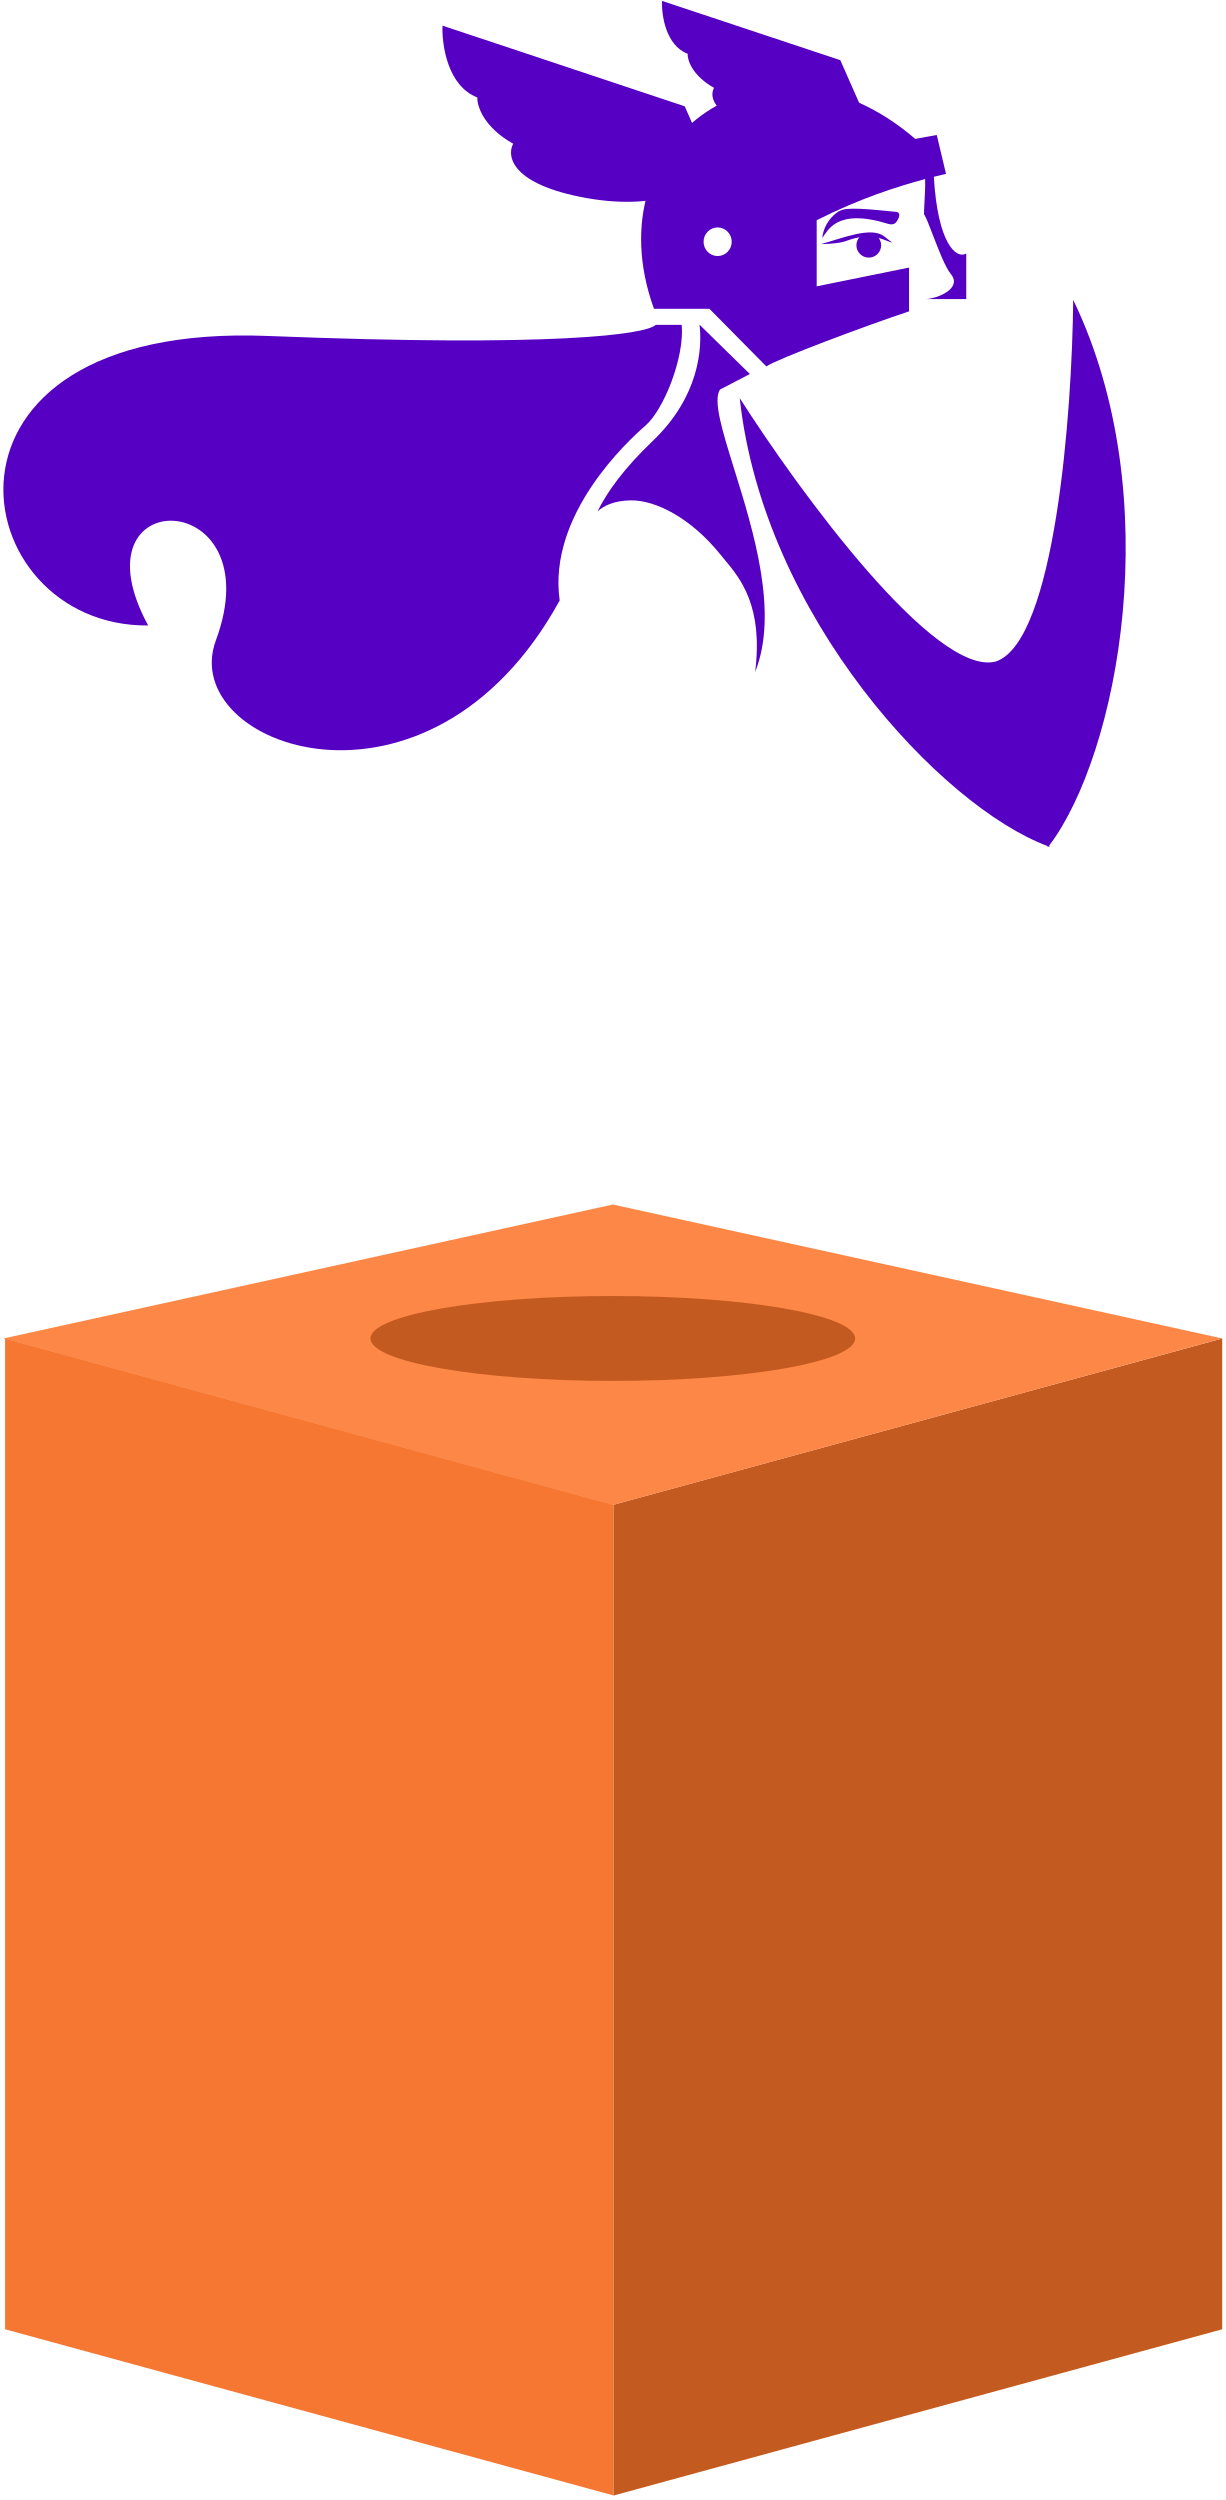
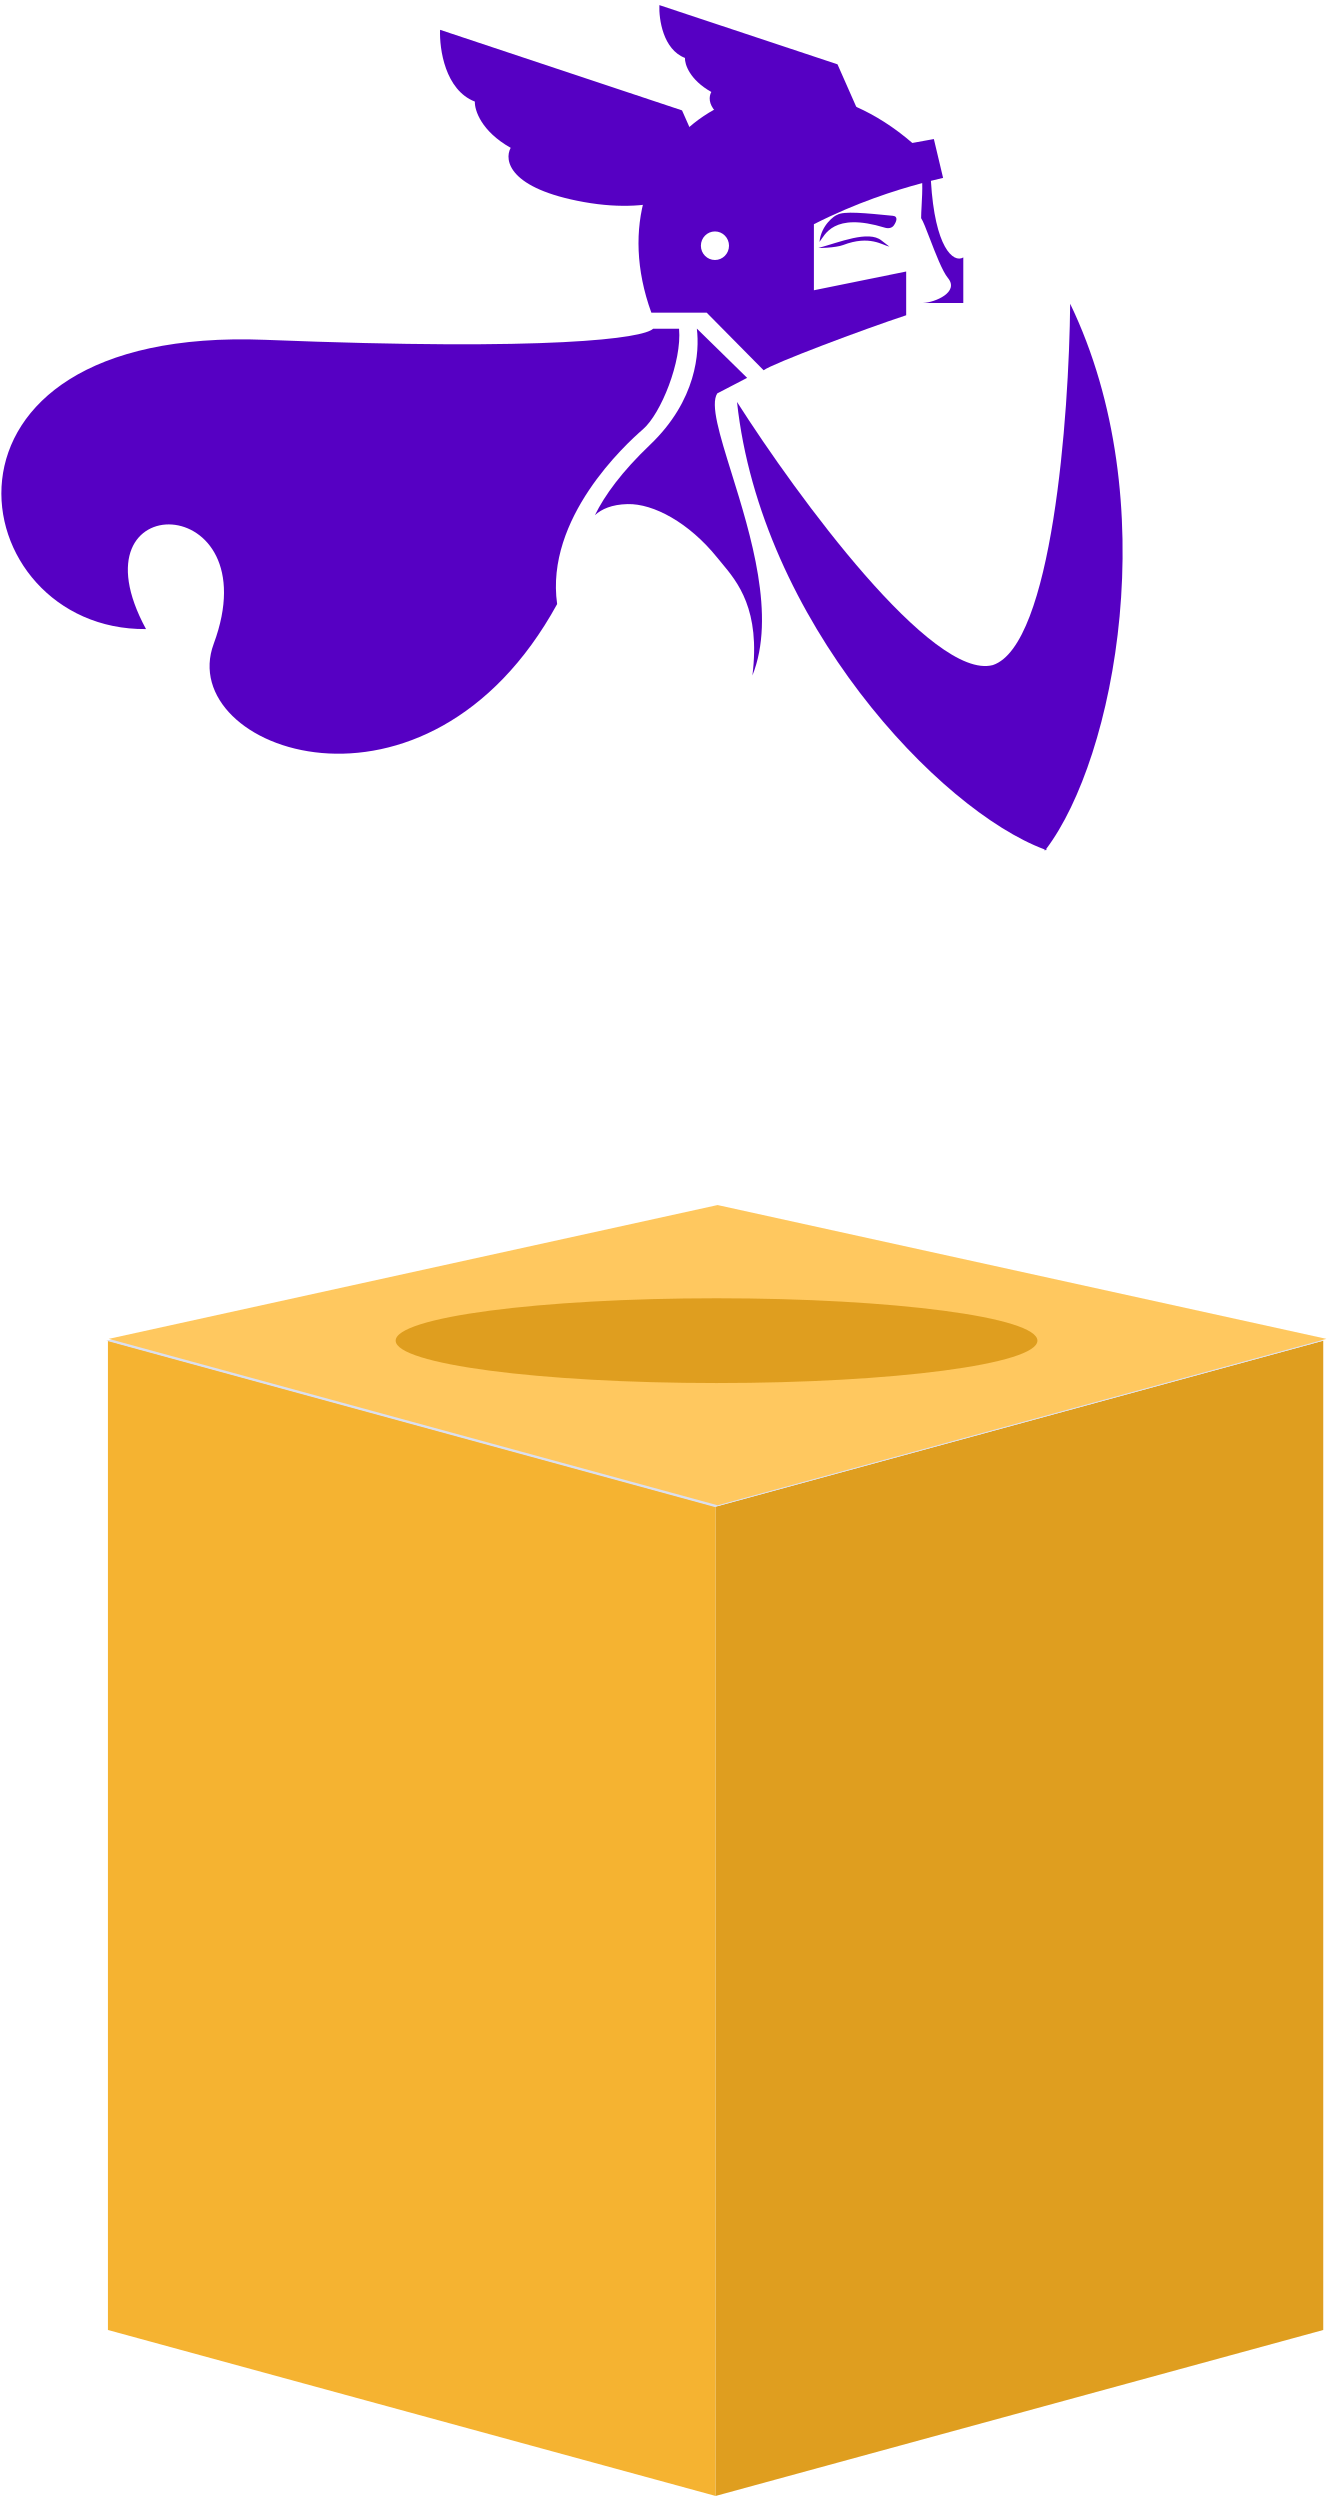
- <svg xmlns="http://www.w3.org/2000/svg" width="226" height="461" viewBox="0 0 226 461" fill="none">
-   <path d="M0.936 429.519L113.156 460.169V277.463L0.936 246.813V429.519Z" fill="#F57731" />
-   <path d="M225.376 429.519L113.156 460.169V277.463L225.376 246.813V429.519Z" fill="#C35A1F" />
-   <path d="M113 222.114L225.376 246.813L113 277.528L0.624 246.813L113 222.114Z" fill="#FD8746" />
-   <path fill-rule="evenodd" clip-rule="evenodd" d="M193.481 155.912L193.548 156.147C193.484 156.124 193.419 156.101 193.355 156.077C193.313 156.132 193.271 156.187 193.229 156.241L193.161 156.006C173.62 148.728 140.765 113.718 136.407 73.417C147.531 90.868 172.466 124.878 183.617 121.985C194.558 118.361 197.699 76.079 197.899 55.292C215.454 91.702 206.151 139.139 193.481 155.912Z" fill="#5600C3" />
-   <path d="M155.981 44.455C160.924 42.56 163.28 44.51 164.532 44.744L163.071 43.612C160.681 41.682 155.305 43.948 151.453 44.993C151.259 45.045 154.64 44.969 155.981 44.455Z" fill="#5600C3" />
-   <path d="M163.858 41.299C154.131 38.27 152.63 42.639 151.627 43.882C151.948 40.691 154.489 38.964 154.89 38.883C156.063 38.147 160.098 38.557 165.168 39.056C166.267 39.163 165.793 40.239 165.265 40.951C164.94 41.391 164.379 41.461 163.858 41.299Z" fill="#5600C3" />
-   <path d="M154.954 11.096L158.857 19.942C157.351 21.904 151.792 25.376 141.611 23.56C131.431 21.745 130.737 17.896 131.663 16.198C127.655 13.947 126.75 11.073 126.798 9.917C122.761 8.359 121.969 2.769 122.078 0.169L154.954 11.096Z" fill="#5600C3" />
-   <path d="M126.258 19.601L131.567 31.619C129.522 34.283 121.976 38.993 108.148 36.518C94.32 34.043 93.375 28.814 94.631 26.509C89.185 23.448 87.953 19.543 88.018 17.974C82.533 15.854 81.453 8.261 81.599 4.73L126.258 19.601Z" fill="#5600C3" />
-   <path fill-rule="evenodd" clip-rule="evenodd" d="M168.765 25.613C141.838 2.38 109.077 25.139 120.594 56.94H130.813L141.317 67.568C142.985 66.311 159.79 59.996 167.63 57.415V49.341L150.598 52.801V40.608C158.413 36.638 165.571 34.357 170.593 33.018C170.634 34.311 170.551 35.859 170.478 37.209C170.431 38.1 170.387 38.905 170.387 39.494C170.732 39.976 171.318 41.501 172.006 43.291C173.042 45.992 174.311 49.295 175.335 50.534C177.493 53.143 172.974 55.045 170.742 55.148H170.387C170.497 55.153 170.616 55.153 170.742 55.148H178.174V46.744C176.344 47.828 172.925 44.983 172.197 32.603C173.026 32.394 173.777 32.215 174.443 32.059L172.739 24.892L168.765 25.613ZM132.334 47.215C133.767 47.215 134.929 46.035 134.929 44.579C134.929 43.123 133.767 41.943 132.334 41.943C130.901 41.943 129.739 43.123 129.739 44.579C129.739 46.035 130.901 47.215 132.334 47.215Z" fill="#5600C3" />
-   <path fill-rule="evenodd" clip-rule="evenodd" d="M103.204 110.724C100.971 94.904 115.804 81.271 119.05 78.456C122.368 75.579 126.254 65.924 125.707 59.906H120.918C119.08 61.664 102.329 64.06 49.383 61.951C-16.799 59.314 -6.742 115.667 27.322 115.338C12.886 88.742 50.378 89.564 39.812 118.072C32.549 137.67 79.138 154.628 103.204 110.724ZM110.174 94.321C111.394 93.192 113.285 92.337 116.214 92.269C120.972 92.159 127.536 95.671 132.759 102.156C133.007 102.463 133.27 102.778 133.545 103.107C136.515 106.662 140.769 111.753 139.248 123.906C143.629 112.982 138.915 97.835 135.401 86.547C133.191 79.447 131.457 73.873 132.759 71.837L138.275 68.969L129.029 59.906H128.994C129.512 64.166 128.961 73.115 120.351 81.327C115.134 86.302 111.975 90.644 110.174 94.321Z" fill="#5600C3" />
-   <ellipse cx="113" cy="246.813" rx="44.682" ry="7.828" fill="#C35A1F" />
-   <circle cx="160.204" cy="45.226" r="2.281" fill="#5600C3" />
+ <svg xmlns="http://www.w3.org/2000/svg" width="203" height="381" viewBox="0 0 203 381" fill="none">
+   <path fill-rule="evenodd" clip-rule="evenodd" d="M159.446 129.372L159.501 129.566C159.448 129.547 159.395 129.528 159.342 129.508C159.308 129.554 159.273 129.599 159.238 129.643L159.183 129.449C143.048 123.441 115.92 94.534 112.321 61.258C121.507 75.669 142.1 103.755 151.305 101.359C160.337 98.36 162.929 63.454 163.094 46.293C177.59 76.356 169.908 115.524 159.446 129.372Z" fill="#5600C3" />
+   <path d="M128.483 37.345C132.564 35.781 134.509 37.391 135.544 37.584L134.337 36.649C132.363 35.056 127.925 36.927 124.744 37.789C124.585 37.833 127.375 37.77 128.483 37.345Z" fill="#5600C3" />
+   <path d="M134.846 34.696C126.941 32.28 125.711 35.852 124.888 36.872C125.153 34.238 127.251 32.812 127.582 32.745C128.551 32.137 131.882 32.475 136.068 32.887C136.915 32.97 136.631 33.749 136.235 34.331C135.928 34.783 135.368 34.855 134.846 34.696Z" fill="#5600C3" />
+   <path d="M127.634 9.802L130.857 17.105C129.613 18.726 125.023 21.592 116.618 20.093C108.212 18.594 107.639 15.416 108.404 14.014C105.094 12.155 104.346 9.782 104.386 8.828C101.053 7.542 100.399 2.927 100.489 0.78L127.634 9.802Z" fill="#5600C3" />
+   <path d="M103.942 16.824L108.325 26.747C106.637 28.947 100.406 32.836 88.989 30.792C77.572 28.748 76.791 24.431 77.828 22.528C73.332 20 72.314 16.776 72.368 15.481C67.839 13.73 66.948 7.461 67.068 4.545L103.942 16.824Z" fill="#5600C3" />
+   <path fill-rule="evenodd" clip-rule="evenodd" d="M139.039 21.788C116.806 2.605 89.756 21.396 99.266 47.654H107.703L116.375 56.429C117.753 55.392 131.628 50.177 138.101 48.045V41.379L124.038 44.236V34.169C130.491 30.891 136.401 29.008 140.547 27.902C140.581 28.97 140.512 30.248 140.453 31.362C140.413 32.098 140.378 32.763 140.378 33.249C140.662 33.647 141.146 34.906 141.713 36.384L141.714 36.385C142.57 38.614 143.617 41.342 144.462 42.364C146.244 44.519 142.513 46.089 140.671 46.174H140.378C140.468 46.178 140.566 46.178 140.671 46.174H146.806V39.235C145.296 40.13 142.473 37.781 141.871 27.559C142.556 27.387 143.177 27.239 143.727 27.111L142.32 21.192L139.039 21.788ZM108.958 39.624C110.141 39.624 111.101 38.65 111.101 37.448C111.101 36.245 110.141 35.271 108.958 35.271C107.774 35.271 106.815 36.245 106.815 37.448C106.815 38.65 107.774 39.624 108.958 39.624Z" fill="#5600C3" />
+   <path fill-rule="evenodd" clip-rule="evenodd" d="M84.907 92.061C83.065 78.999 95.311 67.743 97.991 65.419C100.73 63.044 103.939 55.071 103.488 50.103H99.532C98.015 51.554 84.184 53.532 40.468 51.791C-14.176 49.614 -5.872 96.143 22.253 95.871C10.333 73.912 41.29 74.59 32.566 98.128C26.569 114.31 65.037 128.312 84.907 92.061ZM90.663 78.516C91.67 77.585 93.232 76.88 95.648 76.824C99.577 76.733 104.997 79.633 109.31 84.987C109.514 85.24 109.731 85.501 109.958 85.772C112.411 88.707 115.923 92.911 114.667 102.945C118.285 93.925 114.392 81.419 111.491 72.099C109.666 66.237 108.234 61.635 109.31 59.954L113.863 57.586L106.229 50.103H106.201C106.629 53.62 106.174 61.009 99.065 67.789C94.758 71.896 92.15 75.481 90.663 78.516Z" fill="#5600C3" />
+   <path d="M16.449 355.091L109.056 380.384V229.61L16.449 204.316V355.091Z" fill="#F5B331" />
+   <path d="M201.662 355.091L109.055 380.384V229.61L201.662 204.316V355.091Z" fill="#DF9E1F" />
+   <path d="M108.927 183.935L201.663 204.316L108.927 229.663L16.191 204.316L108.927 183.935Z" fill="#DADFEF" />
+   <path d="M109.356 183.65L202.142 204.042L109.356 229.403L16.571 204.042L109.356 183.65Z" fill="#FFC85F" />
+   <ellipse cx="109.201" cy="204.316" rx="48.901" ry="6.46" fill="#DF9E1F" />
</svg>
